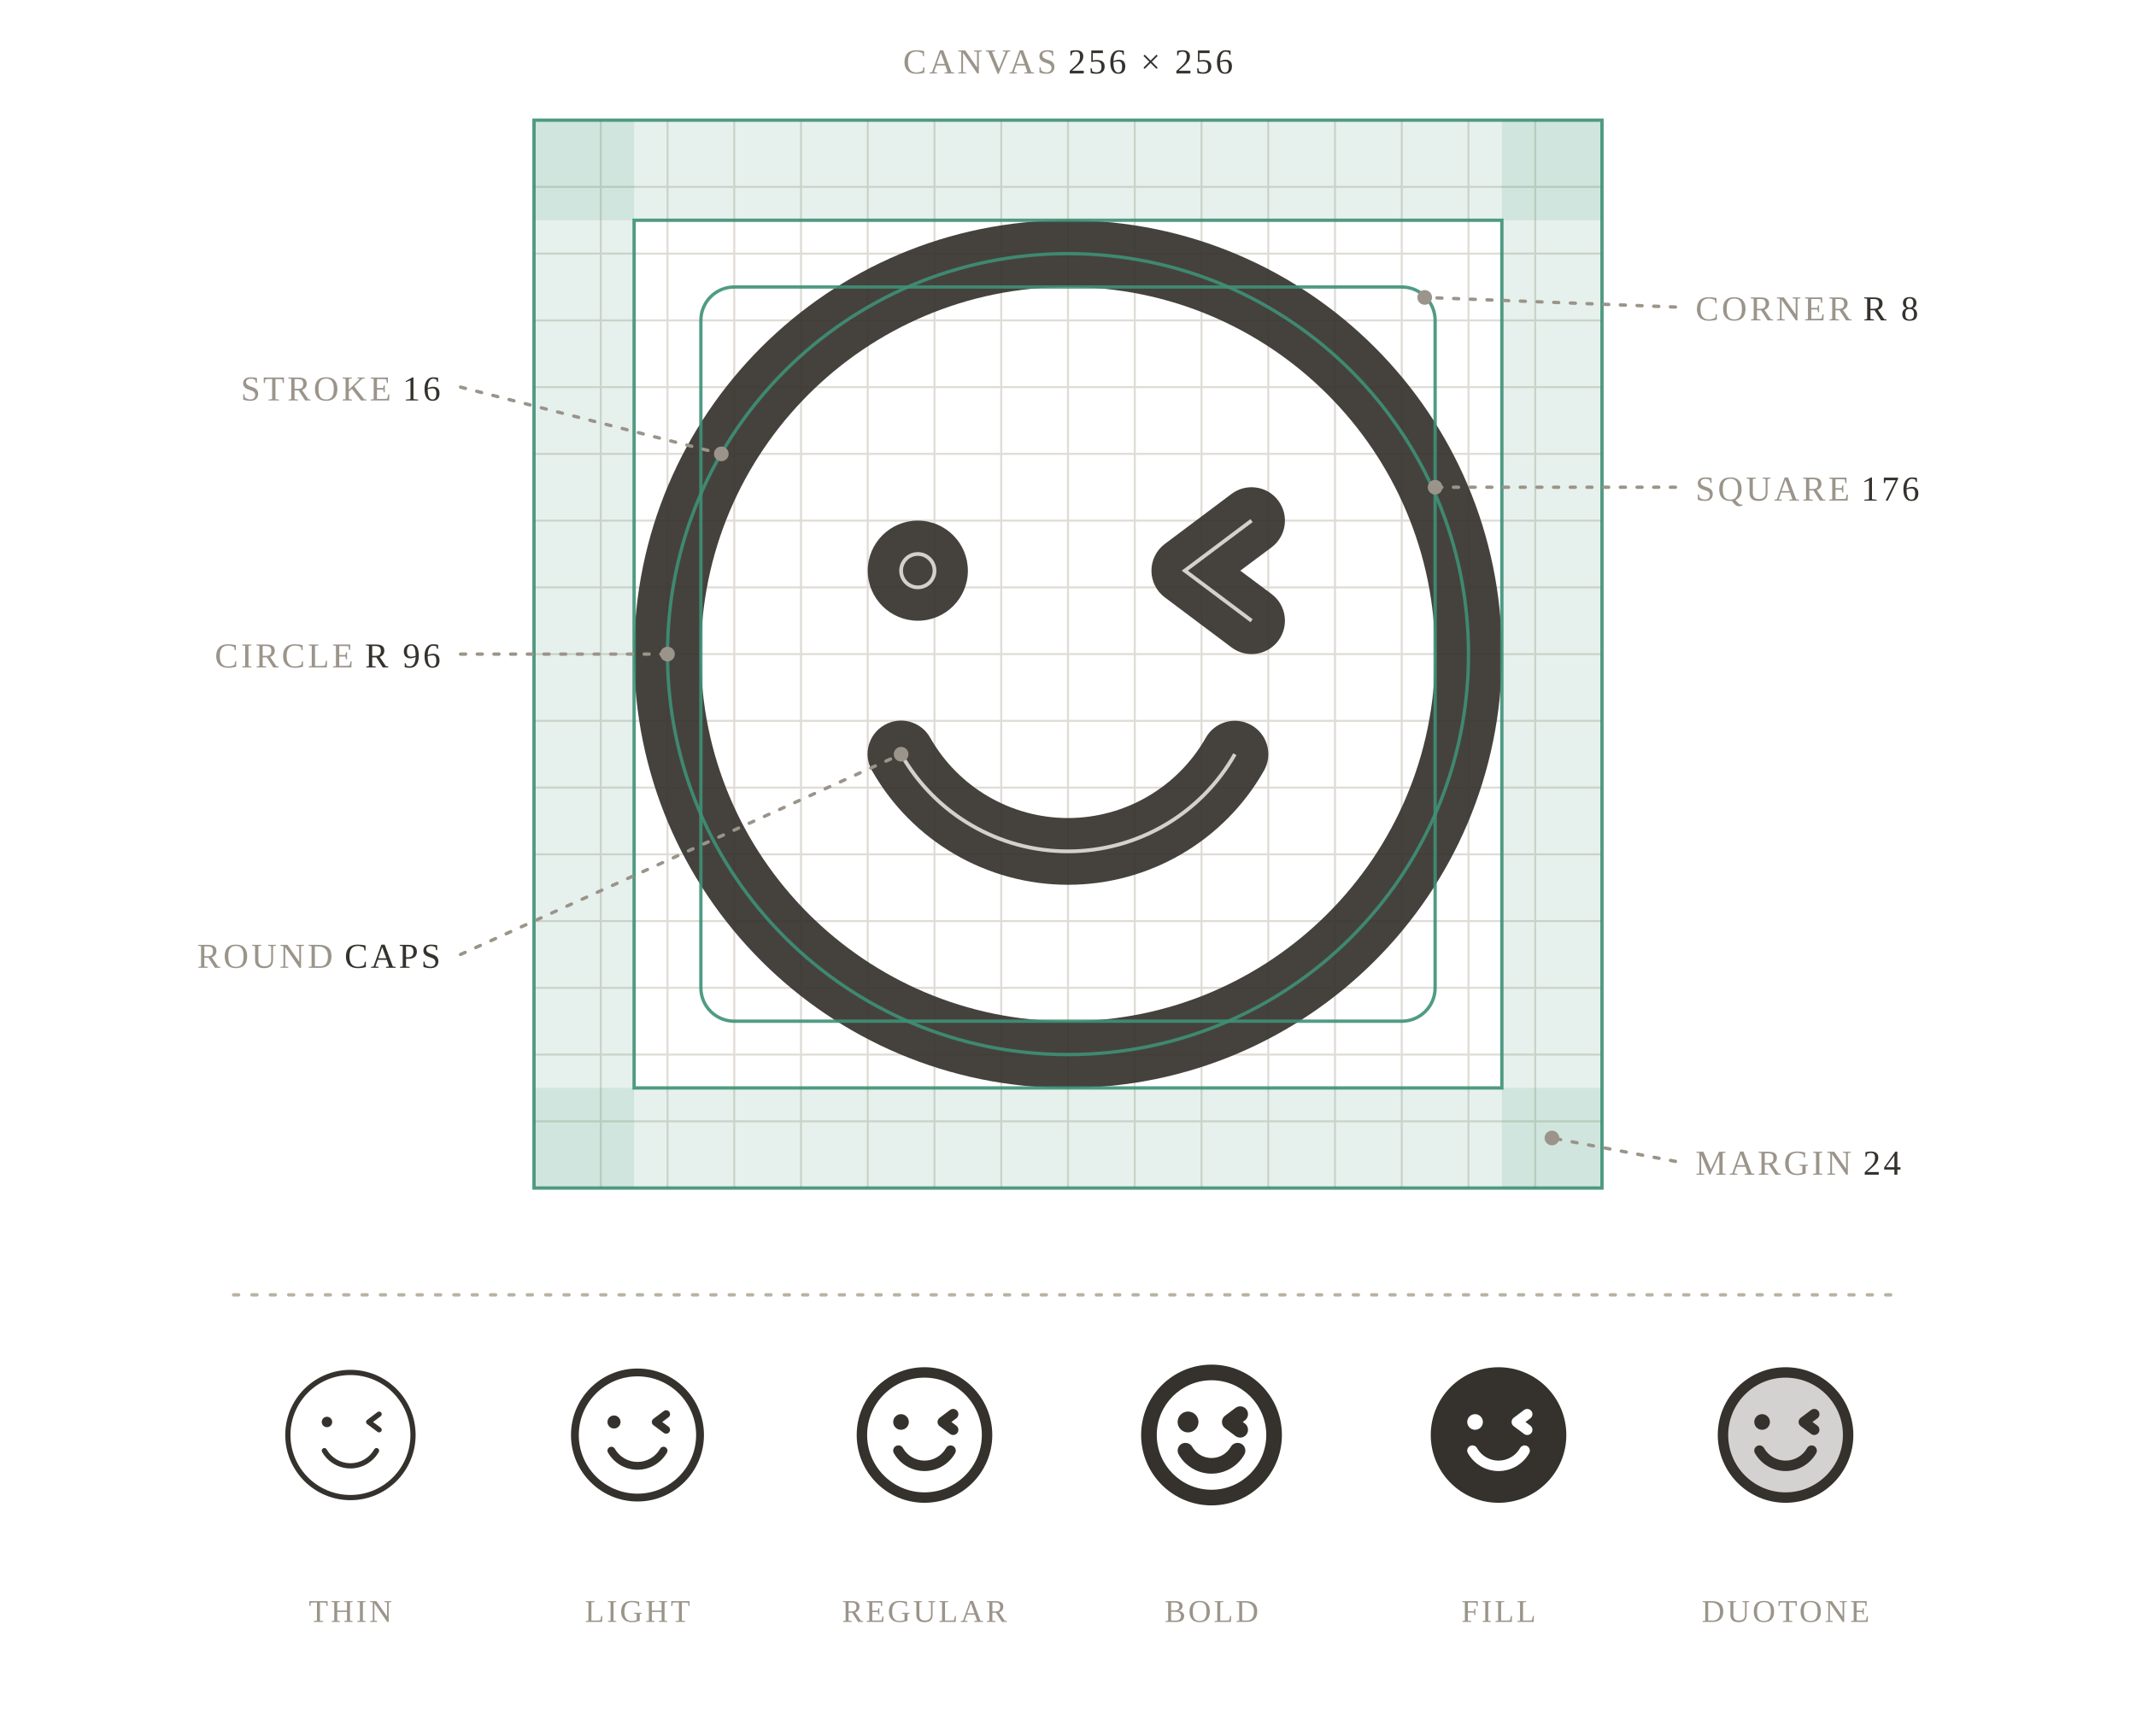
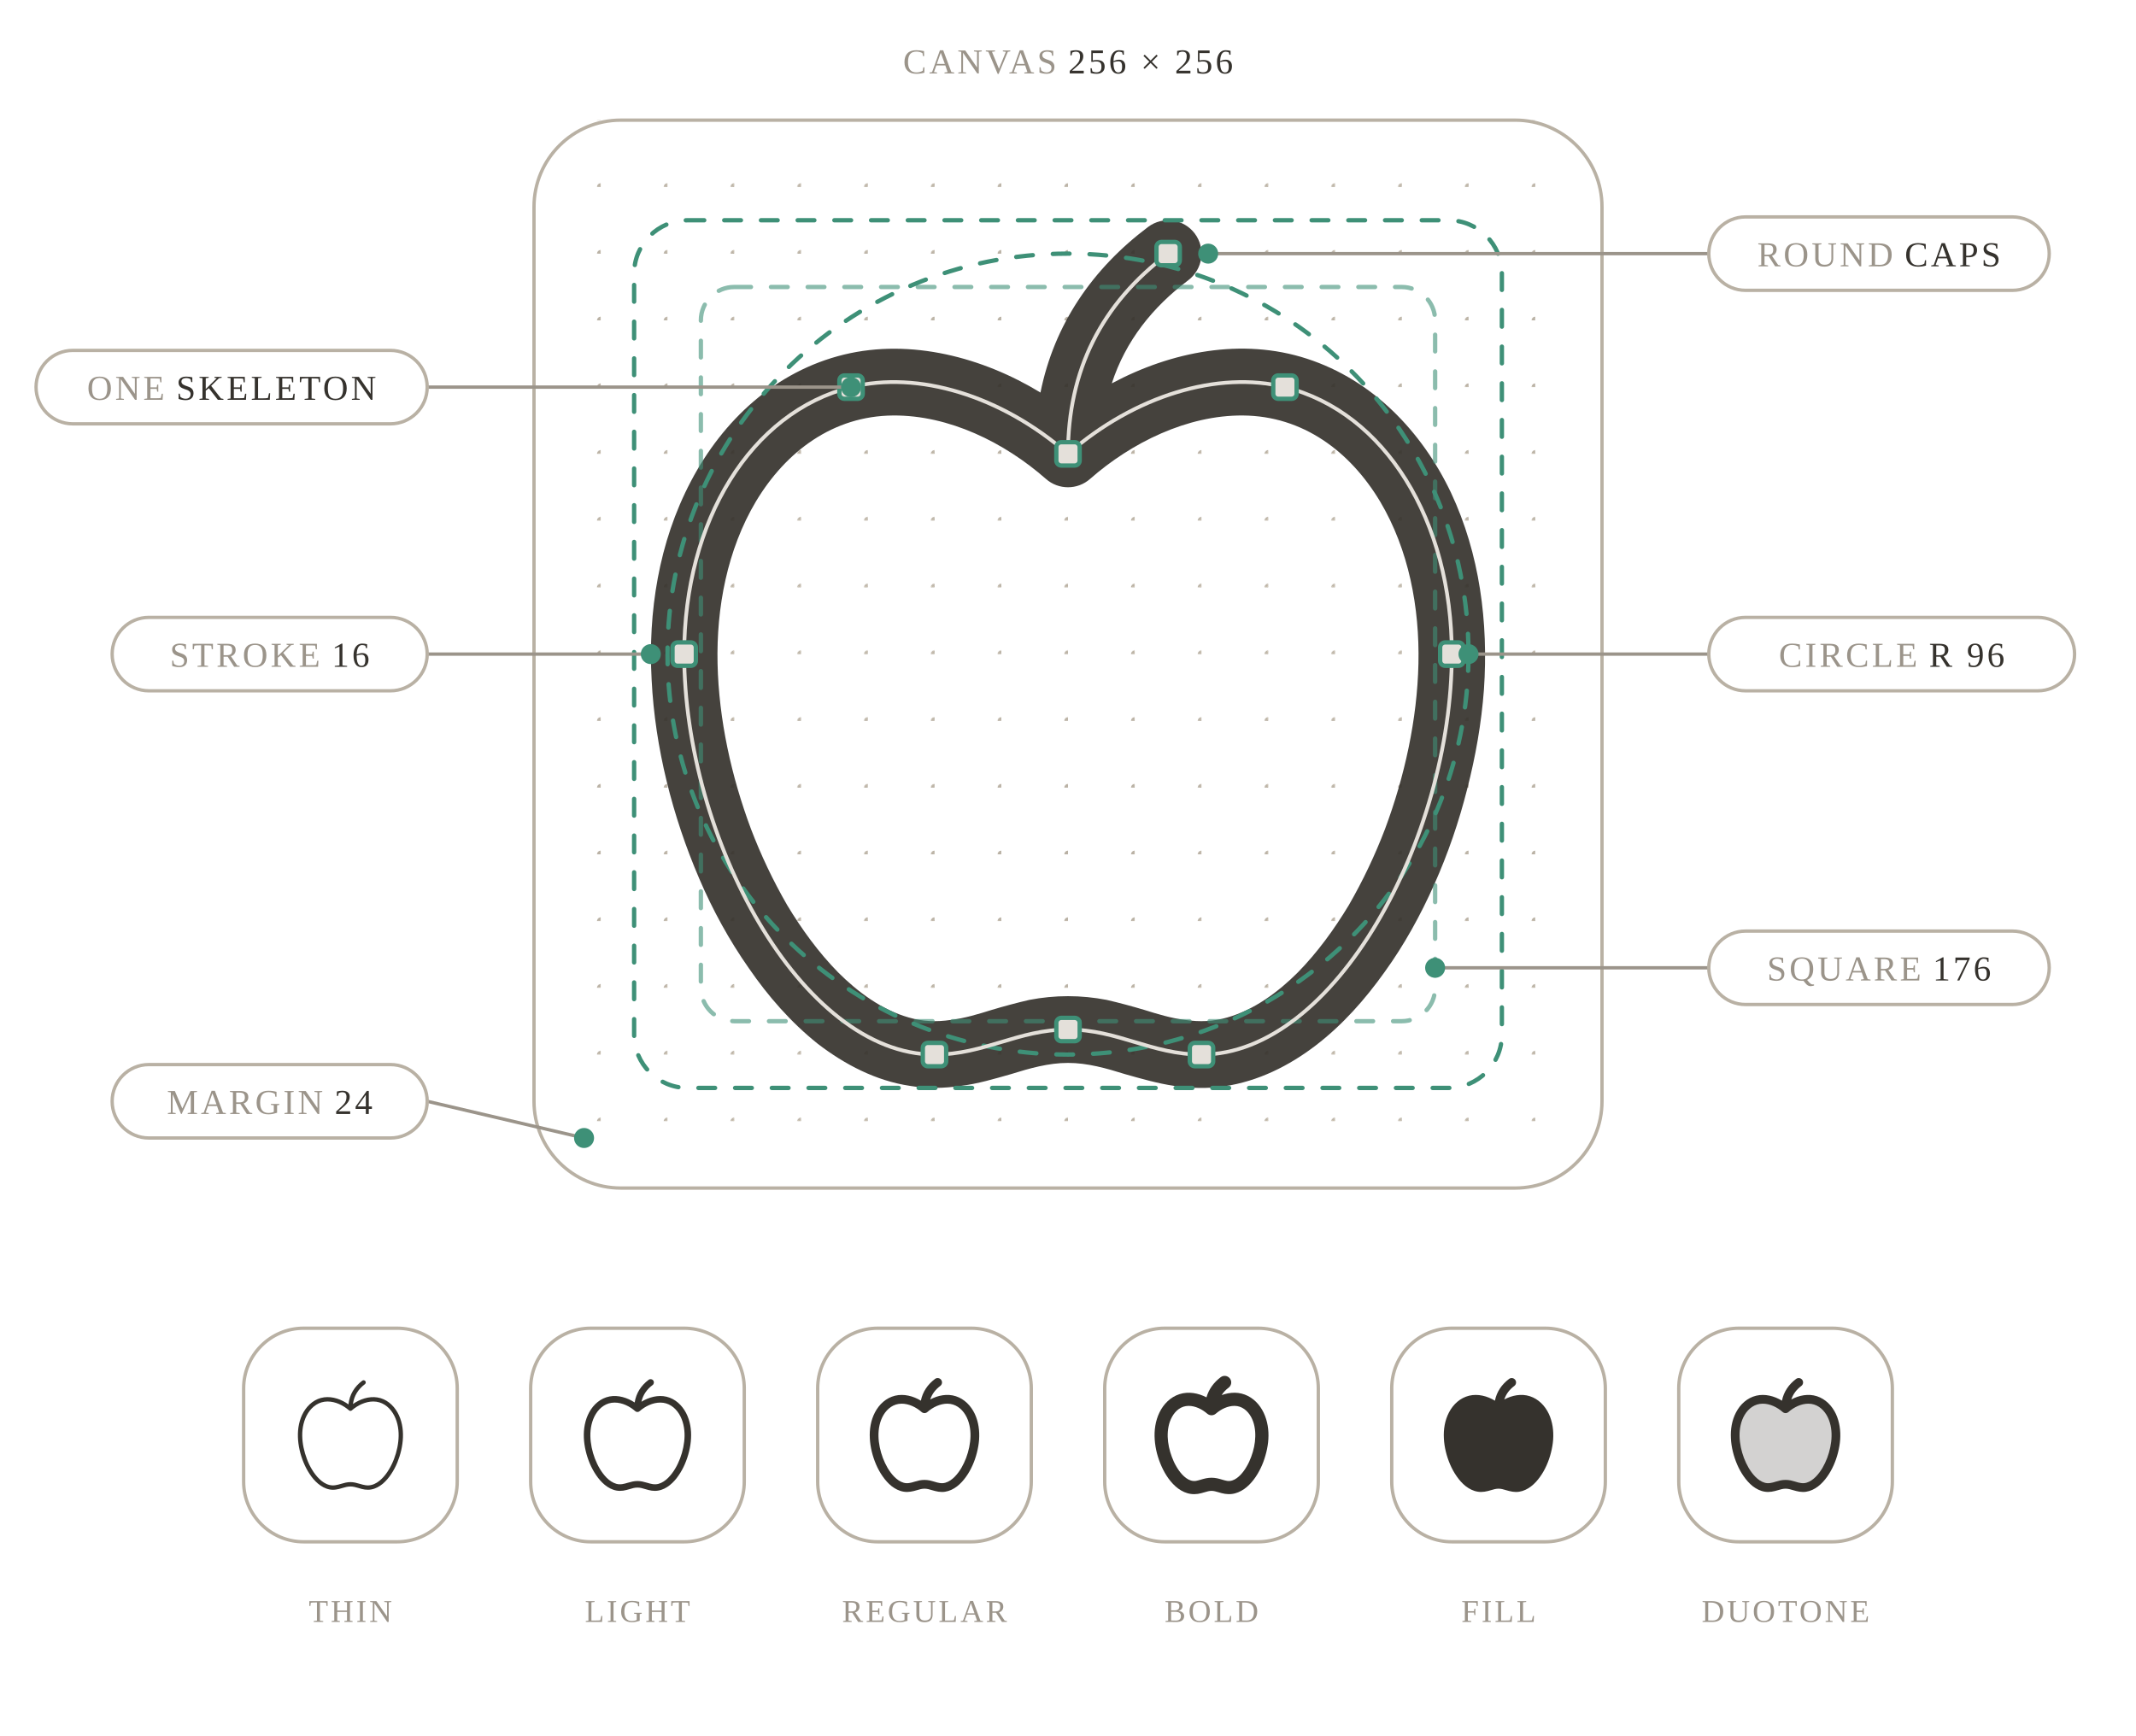
<svg xmlns="http://www.w3.org/2000/svg" viewBox="0 0 640 520" style="overflow:visible" role="img" aria-label="Anatomy of an IconKit icon on the 256 grid, and its six weights">
-   <path d="M180,36V356M160,56H480M200,36V356M160,76H480M220,36V356M160,96H480M240,36V356M160,116H480M260,36V356M160,136H480M280,36V356M160,156H480M300,36V356M160,176H480M320,36V356M160,196H480M340,36V356M160,216H480M360,36V356M160,236H480M380,36V356M160,256H480M400,36V356M160,276H480M420,36V356M160,296H480M440,36V356M160,316H480M460,36V356M160,336H480" fill="none" stroke="var(--il-line,#B9B1A4)" stroke-width=".6" opacity=".45" />
-   <rect x="160" y="36" width="320" height="30" fill="var(--il-accent,#3E9077)" opacity=".13" />
-   <rect x="160" y="326" width="320" height="30" fill="var(--il-accent,#3E9077)" opacity=".13" />
-   <rect x="160" y="36" width="30" height="320" fill="var(--il-accent,#3E9077)" opacity=".13" />
-   <rect x="450" y="36" width="30" height="320" fill="var(--il-accent,#3E9077)" opacity=".13" />
+   <defs>
+     <pattern id="ik-dots" x="160" y="36" width="20" height="20" patternUnits="userSpaceOnUse">
+       <circle cx="20" cy="20" r="1.1" fill="var(--il-line,#B9B1A4)" />
+     </pattern>
+   </defs>
+   <rect x="160" y="36" width="320" height="320" rx="26" fill="var(--il-surface,#FFFFFF)" opacity=".45" />
+   <rect x="160" y="36" width="300" height="300" fill="url(#ik-dots)" />
+   <rect x="160" y="36" width="320" height="320" rx="26" fill="none" stroke="var(--il-line,#B9B1A4)" />
  <g transform="translate(160 36) scale(1.25)">
-     <path d="M232,128A104,104,0,0,1,128,232A104,104,0,0,1,24,128A104,104,0,0,1,128,24A104,104,0,0,1,232,128ZM40,128A88,88,0,0,0,128,216A88,88,0,0,0,216,128A88,88,0,0,0,128,40A88,88,0,0,0,40,128ZM95,148.1A38,38,0,0,0,128,167.3A38,38,0,0,0,161,148.1A8,8,0,0,1,171.9,145A8,8,0,0,1,175,155.9A54,54,0,0,1,128,183.3A54,54,0,0,1,81,155.9A8,8,0,0,1,84,145A8,8,0,0,1,95,148.1ZM167.2,89.6A8,8,0,0,1,178.4,91.2A8,8,0,0,1,176.8,102.4L169.3,108L176.8,113.6A8,8,0,0,1,178.4,124.8A8,8,0,0,1,167.2,126.4L151.2,114.4A8,8,0,0,1,151.2,101.6L167.2,89.6ZM104,108A12,12,0,0,1,92,120A12,12,0,0,1,80,108A12,12,0,0,1,92,96A12,12,0,0,1,104,108Z" fill="var(--il-stroke,#35322D)" opacity=".92" />
+     <path d="M147.2,25.6A8,8,0,0,1,158.4,27.2A8,8,0,0,1,156.8,38.4C148.3,44.8,141.8,52.9,138.5,63.1C152.7,55.5,169.7,52.1,185.3,57.2C201,62.3,212.8,74.6,219.8,89.3C226.7,104,228.8,120.4,227.7,136.5C227.1,144.6,225.7,152.5,223.7,160.3C221.7,168.2,219.1,175.8,215.8,183.2C212.5,190.6,208.6,197.7,203.9,204.2C199.2,210.8,193.8,216.9,187.4,221.8C181,226.7,173.6,230.4,165.5,231.6C161.5,232.2,157.4,232.1,153.4,231.5C149.4,230.9,145.6,229.8,141.7,228.7C137.2,227.3,132.7,226,128,226C123.3,226,118.8,227.3,114.3,228.7C110.4,229.8,106.4,231,102.4,231.5C98.3,232.1,94.2,232.2,90.1,231.5C82,230.3,74.5,226.4,68,221.4C61.6,216.3,56.1,210,51.5,203.3C46.8,196.6,42.8,189.3,39.6,181.8C33.2,166.9,29,150.4,28.2,134.2C27.3,117.9,29.9,101.2,37.6,86.6C45.3,71.9,57.9,60.2,74.3,56.2C90.4,52.3,107.6,56.9,121.4,65.3C124.7,48.9,133.9,35.6,147.2,25.6ZM109.7,213.3C112.7,212.4,115.7,211.6,118.7,210.9C121.8,210.3,124.9,210,128,210C131.1,210,134.2,210.3,137.3,210.9C140.3,211.6,143.3,212.4,146.3,213.3C149.5,214.3,152.8,215.3,156.1,215.7C159.6,216.2,162.8,216.1,166.2,215.1C172.6,213.3,178.4,209,183.1,204.3C187.8,199.5,191.8,194,195.3,188.2C198.7,182.3,201.6,176.2,204,169.9C208.7,157.3,211.7,143.7,212,130.3C212.3,116.9,209.7,103,202.8,91.4C195.6,79.4,184.3,70.9,169.9,70.8C156.6,70.7,143.2,77.3,133.3,86A8,8,0,0,1,122.7,86C112.8,77.3,99.5,70.7,86.1,70.8C71.7,70.9,60.4,79.4,53.2,91.4C46.3,103,43.7,116.9,44,130.3C44.3,143.7,47.3,157.3,52,169.9C54.4,176.2,57.3,182.3,60.7,188.2C64.2,194,68.2,199.5,72.9,204.3C77.6,209,83.4,213.3,89.8,215.1C93.2,216.1,96.4,216.2,99.9,215.7C103.2,215.3,106.5,214.3,109.7,213.3Z" fill="var(--il-stroke,#35322D)" opacity=".92" />
  </g>
-   <rect x="160" y="36" width="320" height="320" fill="none" stroke="var(--il-accent,#3E9077)" stroke-width="1" opacity=".9" />
-   <rect x="190" y="66" width="260" height="260" fill="none" stroke="var(--il-accent,#3E9077)" stroke-width="1" opacity=".9" />
-   <circle cx="320" cy="196" r="120" fill="none" stroke="var(--il-accent,#3E9077)" stroke-width="1" opacity=".9" />
-   <rect x="210" y="86" width="220" height="220" rx="10" fill="none" stroke="var(--il-accent,#3E9077)" stroke-width="1" opacity=".9" />
-   <g transform="translate(160 36) scale(1.25)" fill="none" stroke="var(--il-panel,#E4E0DA)" stroke-width=".9" opacity=".9">
-     <path d="M88,152a46,46,0,0,0,80,0" />
-     <path d="M172,96L156,108L172,120" />
-     <circle cx="92" cy="108" r="4" />
+   <rect x="190" y="66" width="260" height="260" rx="16" fill="none" stroke="var(--il-accent,#3E9077)" stroke-width="1.3" stroke-dasharray="5 6" stroke-linecap="round" />
+   <circle cx="320" cy="196" r="120" fill="none" stroke="var(--il-accent,#3E9077)" stroke-width="1.3" stroke-dasharray="5 6" stroke-linecap="round" />
+   <rect x="210" y="86" width="220" height="220" rx="10" fill="none" stroke="var(--il-accent,#3E9077)" stroke-width="1.3" stroke-dasharray="5 6" stroke-linecap="round" opacity=".6" />
+   <g transform="translate(160 36) scale(1.25)" fill="none" stroke="var(--il-panel,#E4E0DA)" stroke-width=".9">
+     <path d="M128,80C112,66,92,60,76,64C52,70,36,96,36,128C36,172,64,224,96,224C108,224,116,218,128,218C140,218,148,224,160,224C192,224,220,172,220,128C220,96,204,70,180,64C164,60,144,66,128,80Z" />
+     <path d="M128,80c0-20,8-36,24-48" />
  </g>
+   <rect x="316.5" y="132.5" width="7" height="7" rx="1.5" fill="var(--il-panel,#E4E0DA)" stroke="var(--il-accent,#3E9077)" stroke-width="1.3" />
+   <rect x="251.5" y="112.5" width="7" height="7" rx="1.5" fill="var(--il-panel,#E4E0DA)" stroke="var(--il-accent,#3E9077)" stroke-width="1.3" />
+   <rect x="201.5" y="192.5" width="7" height="7" rx="1.5" fill="var(--il-panel,#E4E0DA)" stroke="var(--il-accent,#3E9077)" stroke-width="1.3" />
+   <rect x="276.5" y="312.5" width="7" height="7" rx="1.5" fill="var(--il-panel,#E4E0DA)" stroke="var(--il-accent,#3E9077)" stroke-width="1.3" />
+   <rect x="316.5" y="305" width="7" height="7" rx="1.5" fill="var(--il-panel,#E4E0DA)" stroke="var(--il-accent,#3E9077)" stroke-width="1.3" />
+   <rect x="356.5" y="312.5" width="7" height="7" rx="1.5" fill="var(--il-panel,#E4E0DA)" stroke="var(--il-accent,#3E9077)" stroke-width="1.3" />
+   <rect x="431.5" y="192.5" width="7" height="7" rx="1.5" fill="var(--il-panel,#E4E0DA)" stroke="var(--il-accent,#3E9077)" stroke-width="1.3" />
+   <rect x="381.5" y="112.5" width="7" height="7" rx="1.5" fill="var(--il-panel,#E4E0DA)" stroke="var(--il-accent,#3E9077)" stroke-width="1.3" />
+   <rect x="346.5" y="72.5" width="7" height="7" rx="1.5" fill="var(--il-panel,#E4E0DA)" stroke="var(--il-accent,#3E9077)" stroke-width="1.3" />
  <text x="320" y="22" text-anchor="middle" fill="var(--il-stroke-soft,#9B948A)" font-size="10.5" letter-spacing=".08em" style="font-family:var(--pixel,ui-monospace,Menlo,monospace)">CANVAS <tspan fill="var(--il-stroke,#35322D)">256 × 256</tspan>
  </text>
-   <text x="132" y="120" text-anchor="end" fill="var(--il-stroke-soft,#9B948A)" font-size="10.5" letter-spacing=".08em" style="font-family:var(--pixel,ui-monospace,Menlo,monospace)">STROKE <tspan fill="var(--il-stroke,#35322D)">16</tspan>
+   <path d="M128,116L255,116" fill="none" stroke="var(--il-stroke-soft,#9B948A)" stroke-width="1" />
+   <circle cx="255" cy="116" r="3" fill="var(--il-accent,#3E9077)" />
+   <rect x="10.8" y="105" width="117.2" height="22" rx="11" fill="var(--il-surface,#FFFFFF)" stroke="var(--il-line,#B9B1A4)" />
+   <text x="69.4" y="119.8" text-anchor="middle" letter-spacing=".08em" fill="var(--il-stroke-soft,#9B948A)" font-size="10.5" style="font-family:var(--pixel,ui-monospace,Menlo,monospace)">ONE <tspan fill="var(--il-stroke,#35322D)">SKELETON</tspan>
  </text>
-   <path d="M138,116L216.125,136" fill="none" stroke="var(--il-stroke-soft,#9B948A)" stroke-width="1" stroke-dasharray="1.5 3.5" stroke-linecap="round" />
-   <circle cx="216.125" cy="136" r="2.2" fill="var(--il-stroke-soft,#9B948A)" />
-   <text x="132" y="200" text-anchor="end" fill="var(--il-stroke-soft,#9B948A)" font-size="10.5" letter-spacing=".08em" style="font-family:var(--pixel,ui-monospace,Menlo,monospace)">CIRCLE <tspan fill="var(--il-stroke,#35322D)">R 96</tspan>
+   <path d="M128,196L195,196" fill="none" stroke="var(--il-stroke-soft,#9B948A)" stroke-width="1" />
+   <circle cx="195" cy="196" r="3" fill="var(--il-accent,#3E9077)" />
+   <rect x="33.6" y="185" width="94.4" height="22" rx="11" fill="var(--il-surface,#FFFFFF)" stroke="var(--il-line,#B9B1A4)" />
+   <text x="80.8" y="199.8" text-anchor="middle" letter-spacing=".08em" fill="var(--il-stroke-soft,#9B948A)" font-size="10.5" style="font-family:var(--pixel,ui-monospace,Menlo,monospace)">STROKE <tspan fill="var(--il-stroke,#35322D)">16</tspan>
  </text>
-   <path d="M138,196L200,196" fill="none" stroke="var(--il-stroke-soft,#9B948A)" stroke-width="1" stroke-dasharray="1.5 3.5" stroke-linecap="round" />
-   <circle cx="200" cy="196" r="2.2" fill="var(--il-stroke-soft,#9B948A)" />
-   <text x="132" y="290" text-anchor="end" fill="var(--il-stroke-soft,#9B948A)" font-size="10.5" letter-spacing=".08em" style="font-family:var(--pixel,ui-monospace,Menlo,monospace)">ROUND <tspan fill="var(--il-stroke,#35322D)">CAPS</tspan>
+   <path d="M128,330L175,341" fill="none" stroke="var(--il-stroke-soft,#9B948A)" stroke-width="1" />
+   <circle cx="175" cy="341" r="3" fill="var(--il-accent,#3E9077)" />
+   <rect x="33.6" y="319" width="94.4" height="22" rx="11" fill="var(--il-surface,#FFFFFF)" stroke="var(--il-line,#B9B1A4)" />
+   <text x="80.8" y="333.8" text-anchor="middle" letter-spacing=".08em" fill="var(--il-stroke-soft,#9B948A)" font-size="10.5" style="font-family:var(--pixel,ui-monospace,Menlo,monospace)">MARGIN <tspan fill="var(--il-stroke,#35322D)">24</tspan>
  </text>
-   <path d="M138,286L270,226" fill="none" stroke="var(--il-stroke-soft,#9B948A)" stroke-width="1" stroke-dasharray="1.5 3.5" stroke-linecap="round" />
-   <circle cx="270" cy="226" r="2.2" fill="var(--il-stroke-soft,#9B948A)" />
-   <text x="508" y="96" text-anchor="start" fill="var(--il-stroke-soft,#9B948A)" font-size="10.5" letter-spacing=".08em" style="font-family:var(--pixel,ui-monospace,Menlo,monospace)">CORNER <tspan fill="var(--il-stroke,#35322D)">R 8</tspan>
+   <path d="M512,76L362,76" fill="none" stroke="var(--il-stroke-soft,#9B948A)" stroke-width="1" />
+   <circle cx="362" cy="76" r="3" fill="var(--il-accent,#3E9077)" />
+   <rect x="512" y="65" width="102" height="22" rx="11" fill="var(--il-surface,#FFFFFF)" stroke="var(--il-line,#B9B1A4)" />
+   <text x="563" y="79.8" text-anchor="middle" letter-spacing=".08em" fill="var(--il-stroke-soft,#9B948A)" font-size="10.5" style="font-family:var(--pixel,ui-monospace,Menlo,monospace)">ROUND <tspan fill="var(--il-stroke,#35322D)">CAPS</tspan>
  </text>
-   <path d="M502,92L426.875,89.125" fill="none" stroke="var(--il-stroke-soft,#9B948A)" stroke-width="1" stroke-dasharray="1.5 3.5" stroke-linecap="round" />
-   <circle cx="426.875" cy="89.125" r="2.2" fill="var(--il-stroke-soft,#9B948A)" />
-   <text x="508" y="150" text-anchor="start" fill="var(--il-stroke-soft,#9B948A)" font-size="10.5" letter-spacing=".08em" style="font-family:var(--pixel,ui-monospace,Menlo,monospace)">SQUARE <tspan fill="var(--il-stroke,#35322D)">176</tspan>
+   <path d="M512,196L440,196" fill="none" stroke="var(--il-stroke-soft,#9B948A)" stroke-width="1" />
+   <circle cx="440" cy="196" r="3" fill="var(--il-accent,#3E9077)" />
+   <rect x="512" y="185" width="109.6" height="22" rx="11" fill="var(--il-surface,#FFFFFF)" stroke="var(--il-line,#B9B1A4)" />
+   <text x="566.8" y="199.8" text-anchor="middle" letter-spacing=".08em" fill="var(--il-stroke-soft,#9B948A)" font-size="10.5" style="font-family:var(--pixel,ui-monospace,Menlo,monospace)">CIRCLE <tspan fill="var(--il-stroke,#35322D)">R 96</tspan>
  </text>
-   <path d="M502,146L430,146" fill="none" stroke="var(--il-stroke-soft,#9B948A)" stroke-width="1" stroke-dasharray="1.5 3.5" stroke-linecap="round" />
-   <circle cx="430" cy="146" r="2.2" fill="var(--il-stroke-soft,#9B948A)" />
-   <text x="508" y="352" text-anchor="start" fill="var(--il-stroke-soft,#9B948A)" font-size="10.5" letter-spacing=".08em" style="font-family:var(--pixel,ui-monospace,Menlo,monospace)">MARGIN <tspan fill="var(--il-stroke,#35322D)">24</tspan>
+   <path d="M512,290L430,290" fill="none" stroke="var(--il-stroke-soft,#9B948A)" stroke-width="1" />
+   <circle cx="430" cy="290" r="3" fill="var(--il-accent,#3E9077)" />
+   <rect x="512" y="279" width="102" height="22" rx="11" fill="var(--il-surface,#FFFFFF)" stroke="var(--il-line,#B9B1A4)" />
+   <text x="563" y="293.8" text-anchor="middle" letter-spacing=".08em" fill="var(--il-stroke-soft,#9B948A)" font-size="10.5" style="font-family:var(--pixel,ui-monospace,Menlo,monospace)">SQUARE <tspan fill="var(--il-stroke,#35322D)">176</tspan>
  </text>
-   <path d="M502,348L465,341" fill="none" stroke="var(--il-stroke-soft,#9B948A)" stroke-width="1" stroke-dasharray="1.5 3.5" stroke-linecap="round" />
-   <circle cx="465" cy="341" r="2.2" fill="var(--il-stroke-soft,#9B948A)" />
-   <g transform="translate(105 430) scale(0.1953) translate(-128 -128)" fill="var(--il-stroke,#35322D)">
-     <path d="M228,128A100,100,0,0,1,128,228A100,100,0,0,1,28,128A100,100,0,0,1,128,28A100,100,0,0,1,228,128ZM36,128A92,92,0,0,0,128,220A92,92,0,0,0,220,128A92,92,0,0,0,128,36A92,92,0,0,0,36,128ZM91.5,150A42,42,0,0,0,128,171.3A42,42,0,0,0,164.5,150A4,4,0,0,1,170,148.5A4,4,0,0,1,171.5,154A50,50,0,0,1,128,179.3A50,50,0,0,1,84.5,154A4,4,0,0,1,86,148.5A4,4,0,0,1,91.5,150ZM169.6,92.8A4,4,0,0,1,175.2,93.6A4,4,0,0,1,174.4,99.2L162.7,108L174.4,116.8A4,4,0,0,1,175.2,122.4A4,4,0,0,1,169.6,123.2L153.6,111.2A4,4,0,0,1,153.6,104.8L169.6,92.8ZM100,108A8,8,0,0,1,92,116A8,8,0,0,1,84,108A8,8,0,0,1,92,100A8,8,0,0,1,100,108Z" />
+   <rect x="73" y="398" width="64" height="64" rx="18" fill="var(--il-surface,#FFFFFF)" stroke="var(--il-line,#B9B1A4)" />
+   <g transform="translate(105 430) scale(0.1641) translate(-128 -128)" fill="var(--il-stroke,#35322D)">
+     <path d="M149.6,28.8A4,4,0,0,1,155.2,29.6A4,4,0,0,1,154.4,35.2C142.3,44.3,134.6,56.3,132.6,71.4C145.3,62.5,161.6,56.9,177.2,59.4C193.3,61.9,206,72.8,213.9,86.7C221.7,100.5,224.5,116.6,223.9,132.3C223.3,148,219.5,163.8,213.6,178.3C210.6,185.6,206.9,192.6,202.5,199.2C198.2,205.7,193.1,211.9,187.1,217C181,222,174,226,166.1,227.4C162.2,228.2,158.3,228.1,154.3,227.6C150.4,227.1,146.6,226,142.8,224.8C137.9,223.4,133.2,222,128,222C122.8,222,118,223.4,113.2,224.8C109.3,226,105.5,227.1,101.6,227.6C97.7,228.2,93.7,228.2,89.8,227.4C81.9,225.9,74.9,221.9,68.8,216.8C62.7,211.7,57.6,205.5,53.3,198.9C48.9,192.3,45.3,185.2,42.3,177.9C36.3,163.4,32.6,147.4,32.1,131.7C31.6,115.9,34.5,99.8,42.5,86C50.6,72.1,63.5,61.4,79.8,59.2C95.5,57.1,111.8,63,124.4,72.1C126.3,54.1,135.2,39.6,149.6,28.8ZM110.8,217.2C116.5,215.5,122,214,128,214C134,214,139.5,215.5,145.2,217.2C148.6,218.2,152.1,219.2,155.7,219.7C159.3,220.2,162.8,220.1,166.4,219.2C173.4,217.5,179.7,213.2,184.8,208.2C190,203.2,194.4,197.4,198.1,191.2C201.9,185,205,178.5,207.6,171.7C212.7,158.3,215.8,143.8,216,129.5C216.2,115.1,213.1,100.3,205.4,88.1C197.5,75.5,185.1,66.8,169.8,66.8C155.5,66.8,141.3,73.7,130.6,83A4,4,0,0,1,125.4,83C114.7,73.7,100.5,66.8,86.2,66.8C70.9,66.8,58.5,75.5,50.6,88.1C42.9,100.3,39.8,115.1,40,129.5C40.2,143.8,43.4,158.3,48.5,171.7C51,178.5,54.1,185,57.9,191.2C61.6,197.4,66,203.2,71.2,208.2C76.3,213.2,82.6,217.5,89.6,219.2C93.2,220.1,96.7,220.2,100.3,219.7C103.9,219.2,107.4,218.2,110.8,217.2Z" />
  </g>
  <text x="105" y="486" text-anchor="middle" fill="var(--il-stroke-soft,#9B948A)" font-size="9.5" letter-spacing=".08em" style="font-family:var(--pixel,ui-monospace,Menlo,monospace)">THIN</text>
-   <g transform="translate(191 430) scale(0.1953) translate(-128 -128)" fill="var(--il-stroke,#35322D)">
-     <path d="M230,128A102,102,0,0,1,128,230A102,102,0,0,1,26,128A102,102,0,0,1,128,26A102,102,0,0,1,230,128ZM38,128A90,90,0,0,0,128,218A90,90,0,0,0,218,128A90,90,0,0,0,128,38A90,90,0,0,0,38,128ZM93.2,149A40,40,0,0,0,128,169.3A40,40,0,0,0,162.8,149A6,6,0,0,1,171,146.8A6,6,0,0,1,173.2,155A52,52,0,0,1,128,181.3A52,52,0,0,1,82.8,155A6,6,0,0,1,85,146.8A6,6,0,0,1,93.2,149ZM168.4,91.2A6,6,0,0,1,176.8,92.4A6,6,0,0,1,175.6,100.8L166,108L175.6,115.2A6,6,0,0,1,176.8,123.6A6,6,0,0,1,168.4,124.8L152.4,112.8A6,6,0,0,1,152.4,103.2L168.4,91.2ZM102,108A10,10,0,0,1,92,118A10,10,0,0,1,82,108A10,10,0,0,1,92,98A10,10,0,0,1,102,108Z" />
+   <rect x="159" y="398" width="64" height="64" rx="18" fill="var(--il-surface,#FFFFFF)" stroke="var(--il-line,#B9B1A4)" />
+   <g transform="translate(191 430) scale(0.1641) translate(-128 -128)" fill="var(--il-stroke,#35322D)">
+     <path d="M148.4,27.2A6,6,0,0,1,156.8,28.4A6,6,0,0,1,155.6,36.8C145.3,44.5,138.1,54.5,135.3,67.2C148.8,59,165.6,54.3,181.2,58.1C197.2,62,209.3,73.5,216.8,87.8C224.2,102.1,226.7,118.4,225.8,134.3C225,150.1,220.9,166.2,214.7,180.7C211.6,188,207.8,195.1,203.2,201.7C198.8,208.2,193.5,214.4,187.2,219.4C181,224.4,173.8,228.2,165.8,229.5C161.9,230.2,157.9,230.1,153.9,229.6C149.9,229,146.1,227.9,142.3,226.8C137.6,225.3,133,224,128,224C123,224,118.4,225.3,113.7,226.8C109.9,227.9,106,229,102,229.6C98,230.1,93.9,230.2,90,229.5C81.9,228.1,74.7,224.2,68.4,219.1C62.2,214,56.9,207.8,52.4,201.1C47.9,194.5,44.1,187.3,40.9,179.9C34.8,165.2,30.8,149,30.1,133C29.4,117,32.2,100.5,40,86.3C47.9,72,60.6,60.8,77,57.6C92.8,54.6,109.6,59.9,122.9,68.6C125.6,51.4,134.6,37.6,148.4,27.2ZM110.3,215.2C116.2,213.5,121.8,212,128,212C134.2,212,139.8,213.5,145.7,215.2C152.7,217.3,159.1,219.1,166.3,217.2C173,215.4,179.1,211.1,183.9,206.3C188.9,201.3,193.1,195.7,196.7,189.7C200.3,183.7,203.3,177.3,205.8,170.8C210.7,157.8,213.7,143.8,214,129.9C214.2,116,211.4,101.7,204.1,89.7C196.5,77.4,184.7,68.8,169.9,68.8C156,68.7,142.2,75.5,131.9,84.5A6,6,0,0,1,124,84.5C113.8,75.5,100,68.7,86.1,68.8C71.3,68.8,59.5,77.4,51.9,89.7C44.6,101.7,41.8,116,42,129.9C42.3,143.8,45.3,157.8,50.2,170.8C52.7,177.3,55.7,183.7,59.3,189.7C62.9,195.7,67.1,201.3,72,206.3C76.9,211.1,83,215.4,89.7,217.2C96.9,219.1,103.3,217.3,110.3,215.2Z" />
  </g>
  <text x="191" y="486" text-anchor="middle" fill="var(--il-stroke-soft,#9B948A)" font-size="9.5" letter-spacing=".08em" style="font-family:var(--pixel,ui-monospace,Menlo,monospace)">LIGHT</text>
-   <g transform="translate(277 430) scale(0.1953) translate(-128 -128)" fill="var(--il-stroke,#35322D)">
-     <path d="M232,128A104,104,0,0,1,128,232A104,104,0,0,1,24,128A104,104,0,0,1,128,24A104,104,0,0,1,232,128ZM40,128A88,88,0,0,0,128,216A88,88,0,0,0,216,128A88,88,0,0,0,128,40A88,88,0,0,0,40,128ZM95,148.1A38,38,0,0,0,128,167.3A38,38,0,0,0,161,148.1A8,8,0,0,1,171.9,145A8,8,0,0,1,175,155.9A54,54,0,0,1,128,183.3A54,54,0,0,1,81,155.9A8,8,0,0,1,84,145A8,8,0,0,1,95,148.1ZM167.2,89.6A8,8,0,0,1,178.4,91.2A8,8,0,0,1,176.8,102.4L169.3,108L176.8,113.6A8,8,0,0,1,178.4,124.8A8,8,0,0,1,167.2,126.4L151.2,114.4A8,8,0,0,1,151.2,101.6L167.2,89.6ZM104,108A12,12,0,0,1,92,120A12,12,0,0,1,80,108A12,12,0,0,1,92,96A12,12,0,0,1,104,108Z" />
+   <rect x="245" y="398" width="64" height="64" rx="18" fill="var(--il-surface,#FFFFFF)" stroke="var(--il-line,#B9B1A4)" />
+   <g transform="translate(277 430) scale(0.1641) translate(-128 -128)" fill="var(--il-stroke,#35322D)">
+     <path d="M147.2,25.6A8,8,0,0,1,158.4,27.2A8,8,0,0,1,156.8,38.4C148.3,44.8,141.8,52.9,138.5,63.1C152.7,55.5,169.7,52.1,185.3,57.2C201,62.3,212.8,74.6,219.8,89.3C226.7,104,228.8,120.4,227.7,136.5C227.1,144.6,225.7,152.5,223.7,160.3C221.7,168.2,219.1,175.8,215.8,183.2C212.5,190.6,208.6,197.7,203.9,204.2C199.2,210.8,193.8,216.9,187.4,221.8C181,226.7,173.6,230.4,165.5,231.6C161.5,232.2,157.4,232.1,153.4,231.5C149.4,230.9,145.6,229.8,141.7,228.7C137.2,227.3,132.7,226,128,226C123.3,226,118.8,227.3,114.3,228.7C110.4,229.8,106.4,231,102.4,231.5C98.3,232.1,94.2,232.2,90.1,231.5C82,230.3,74.5,226.4,68,221.4C61.6,216.3,56.1,210,51.5,203.3C46.8,196.6,42.8,189.3,39.6,181.8C33.2,166.9,29,150.4,28.2,134.2C27.3,117.9,29.9,101.2,37.6,86.6C45.3,71.9,57.9,60.2,74.3,56.2C90.4,52.3,107.6,56.9,121.4,65.3C124.7,48.9,133.9,35.6,147.2,25.6ZM109.7,213.3C112.7,212.4,115.7,211.6,118.7,210.9C121.8,210.3,124.9,210,128,210C131.1,210,134.2,210.3,137.3,210.9C140.3,211.6,143.3,212.4,146.3,213.3C149.5,214.3,152.8,215.3,156.1,215.7C159.6,216.2,162.8,216.1,166.2,215.1C172.6,213.3,178.4,209,183.1,204.3C187.8,199.5,191.8,194,195.3,188.2C198.7,182.3,201.6,176.2,204,169.9C208.7,157.3,211.7,143.7,212,130.3C212.3,116.9,209.7,103,202.8,91.4C195.6,79.4,184.3,70.9,169.9,70.8C156.6,70.7,143.2,77.3,133.3,86A8,8,0,0,1,122.7,86C112.8,77.3,99.5,70.7,86.1,70.8C71.7,70.9,60.4,79.4,53.2,91.4C46.3,103,43.7,116.9,44,130.3C44.3,143.7,47.3,157.3,52,169.9C54.4,176.2,57.3,182.3,60.7,188.2C64.2,194,68.2,199.5,72.9,204.3C77.6,209,83.4,213.3,89.8,215.1C93.2,216.1,96.4,216.2,99.9,215.7C103.2,215.3,106.5,214.3,109.7,213.3Z" />
  </g>
  <text x="277" y="486" text-anchor="middle" fill="var(--il-stroke-soft,#9B948A)" font-size="9.5" letter-spacing=".08em" style="font-family:var(--pixel,ui-monospace,Menlo,monospace)">REGULAR</text>
-   <g transform="translate(363 430) scale(0.1953) translate(-128 -128)" fill="var(--il-stroke,#35322D)">
-     <path d="M236,128A108,108,0,0,1,128,236A108,108,0,0,1,20,128A108,108,0,0,1,128,20A108,108,0,0,1,236,128ZM44,128A84,84,0,0,0,128,212A84,84,0,0,0,212,128A84,84,0,0,0,128,44A84,84,0,0,0,44,128ZM98.4,146.1A34,34,0,0,0,128,163.3A34,34,0,0,0,157.6,146.1A12,12,0,0,1,173.9,141.6A12,12,0,0,1,178.4,157.9A58,58,0,0,1,128,187.3A58,58,0,0,1,77.6,157.9A12,12,0,0,1,82.1,141.6A12,12,0,0,1,98.4,146.1ZM164.8,86.4A12,12,0,0,1,181.6,88.8A12,12,0,0,1,179.2,105.6L176,108L179.2,110.4A12,12,0,0,1,181.6,127.2A12,12,0,0,1,164.8,129.6L148.8,117.6A12,12,0,0,1,148.8,98.4L164.8,86.4ZM108,108A16,16,0,0,1,92,124A16,16,0,0,1,76,108A16,16,0,0,1,92,92A16,16,0,0,1,108,108Z" />
+   <rect x="331" y="398" width="64" height="64" rx="18" fill="var(--il-surface,#FFFFFF)" stroke="var(--il-line,#B9B1A4)" />
+   <g transform="translate(363 430) scale(0.1641) translate(-128 -128)" fill="var(--il-stroke,#35322D)">
+     <path d="M144.8,22.4A12,12,0,0,1,161.6,24.8A12,12,0,0,1,159.2,41.6C154.2,45.3,149.8,49.8,146.6,55.1C154.2,52.3,162.4,50.7,170.7,50.8C178.9,50.9,186.9,52.9,194.3,56.6C209.2,64.1,219.8,77.7,225.7,93.1C231.7,108.5,233.1,125.2,231.3,141.5C230.4,149.7,228.7,157.8,226.4,165.6C224.2,173.5,221.3,181.2,217.7,188.6C210.7,203.1,200.7,217.5,187.4,226.8C180.6,231.4,173,234.8,164.8,235.7C160.7,236.2,156.6,236,152.5,235.4C148.4,234.8,144.5,233.7,140.6,232.5C136.5,231.3,132.3,230,128,230C123.7,230,119.5,231.3,115.5,232.5C111.4,233.7,107.3,234.9,103.1,235.5C98.9,236.1,94.6,236.2,90.4,235.6C81.9,234.5,74.1,230.8,67.2,225.8C53.8,215.9,43.7,200.6,36.9,185.5C33.4,177.8,30.6,169.7,28.4,161.5C26.3,153.3,24.9,144.9,24.3,136.4C23.1,119.5,25.5,102.2,33,86.8C40.5,71.4,53,58.7,69.5,53.4C86,48.1,103.7,51.4,118.8,59.2C123.1,44.1,132.3,31.8,144.8,22.4ZM108.5,209.5C111.7,208.6,114.9,207.6,118.1,207C121.4,206.4,124.7,206,128,206C131.3,206,134.6,206.4,137.9,207C141.1,207.6,144.3,208.6,147.4,209.5C150.5,210.4,153.5,211.3,156.6,211.8C159.9,212.2,162.8,212,165.9,211C171.9,209.1,177.1,204.8,181.3,200.4C185.6,195.8,189.3,190.6,192.4,185.1C195.6,179.7,198.2,173.9,200.4,168C204.8,156.3,207.6,143.7,207.9,131.2C208.3,118.7,206.2,105.7,200.1,94.7C193.7,83.4,183.5,74.9,170.1,74.8C157.6,74.7,145.1,81,135.9,89A12,12,0,0,1,120.1,89C110.9,81,98.4,74.7,86,74.8C72.5,74.9,62.3,83.4,56,94.7C49.8,105.7,47.7,118.7,48,131.2C48.4,143.7,51.2,156.3,55.6,168C57.8,173.9,60.4,179.7,63.6,185.1C66.7,190.6,70.4,195.8,74.7,200.4C78.9,204.8,84.1,209.1,90.1,211C93.2,212,96.1,212.2,99.4,211.8C102.5,211.3,105.5,210.4,108.5,209.5Z" />
  </g>
  <text x="363" y="486" text-anchor="middle" fill="var(--il-stroke-soft,#9B948A)" font-size="9.5" letter-spacing=".08em" style="font-family:var(--pixel,ui-monospace,Menlo,monospace)">BOLD</text>
-   <g transform="translate(449 430) scale(0.1953) translate(-128 -128)" fill="var(--il-stroke,#35322D)">
-     <path d="M232,128A104,104,0,0,1,128,232A104,104,0,0,1,24,128A104,104,0,0,1,128,24A104,104,0,0,1,232,128ZM95,148.1A8,8,0,0,0,84,145A8,8,0,0,0,81,155.9A54,54,0,0,0,128,183.3A54,54,0,0,0,175,155.9A8,8,0,0,0,171.9,145A8,8,0,0,0,161,148.1A38,38,0,0,1,128,167.3A38,38,0,0,1,95,148.1ZM167.2,89.6L151.2,101.6A8,8,0,0,0,151.2,114.4L167.2,126.4A8,8,0,0,0,178.4,124.8A8,8,0,0,0,176.8,113.6L169.3,108L176.8,102.4A8,8,0,0,0,178.4,91.2A8,8,0,0,0,167.2,89.6ZM80,108A12,12,0,0,0,92,120A12,12,0,0,0,104,108A12,12,0,0,0,92,96A12,12,0,0,0,80,108Z" />
+   <rect x="417" y="398" width="64" height="64" rx="18" fill="var(--il-surface,#FFFFFF)" stroke="var(--il-line,#B9B1A4)" />
+   <g transform="translate(449 430) scale(0.1641) translate(-128 -128)" fill="var(--il-stroke,#35322D)">
+     <path d="M147.2,25.6A8,8,0,0,1,158.4,27.2A8,8,0,0,1,156.8,38.4C148.3,44.8,141.8,52.9,138.5,63.1C152.7,55.5,169.7,52.1,185.3,57.2C201,62.3,212.8,74.6,219.8,89.3C226.7,104,228.8,120.4,227.7,136.5C227.1,144.6,225.7,152.5,223.7,160.3C221.7,168.2,219.1,175.8,215.8,183.2C212.5,190.6,208.6,197.7,203.9,204.2C199.2,210.8,193.8,216.9,187.4,221.8C181,226.7,173.6,230.4,165.5,231.6C161.5,232.2,157.4,232.1,153.4,231.5C149.4,230.9,145.6,229.8,141.7,228.7C137.2,227.3,132.7,226,128,226C123.3,226,118.8,227.3,114.3,228.7C110.4,229.8,106.4,231,102.4,231.5C98.3,232.1,94.2,232.2,90.1,231.5C82,230.3,74.5,226.4,68,221.4C61.6,216.3,56.1,210,51.5,203.3C46.8,196.6,42.8,189.3,39.6,181.8C33.2,166.9,29,150.4,28.2,134.2C27.3,117.9,29.9,101.2,37.6,86.6C45.3,71.9,57.9,60.2,74.3,56.2C90.4,52.3,107.6,56.9,121.4,65.3C124.7,48.9,133.9,35.6,147.2,25.6Z" />
  </g>
  <text x="449" y="486" text-anchor="middle" fill="var(--il-stroke-soft,#9B948A)" font-size="9.5" letter-spacing=".08em" style="font-family:var(--pixel,ui-monospace,Menlo,monospace)">FILL</text>
-   <g transform="translate(535 430) scale(0.1953) translate(-128 -128)" fill="var(--il-stroke,#35322D)">
-     <path d="M224,128A96,96,0,0,1,128,224A96,96,0,0,1,32,128A96,96,0,0,1,128,32A96,96,0,0,1,224,128Z" opacity=".22" />
-     <path d="M232,128A104,104,0,0,1,128,232A104,104,0,0,1,24,128A104,104,0,0,1,128,24A104,104,0,0,1,232,128ZM40,128A88,88,0,0,0,128,216A88,88,0,0,0,216,128A88,88,0,0,0,128,40A88,88,0,0,0,40,128ZM95,148.1A38,38,0,0,0,128,167.3A38,38,0,0,0,161,148.1A8,8,0,0,1,171.9,145A8,8,0,0,1,175,155.9A54,54,0,0,1,128,183.3A54,54,0,0,1,81,155.9A8,8,0,0,1,84,145A8,8,0,0,1,95,148.1ZM167.2,89.6A8,8,0,0,1,178.4,91.2A8,8,0,0,1,176.8,102.4L169.3,108L176.8,113.6A8,8,0,0,1,178.4,124.8A8,8,0,0,1,167.2,126.4L151.2,114.4A8,8,0,0,1,151.2,101.6L167.2,89.6ZM104,108A12,12,0,0,1,92,120A12,12,0,0,1,80,108A12,12,0,0,1,92,96A12,12,0,0,1,104,108Z" />
+   <rect x="503" y="398" width="64" height="64" rx="18" fill="var(--il-surface,#FFFFFF)" stroke="var(--il-line,#B9B1A4)" />
+   <g transform="translate(535 430) scale(0.1641) translate(-128 -128)" fill="var(--il-stroke,#35322D)">
+     <path d="M128,80C139.3,70.1,154.4,62.8,169.7,62.8C185.9,62.8,199.3,71.6,208.1,84.8C216.6,97.6,220.1,113.4,220,128.6C219.9,143.9,216.6,159.3,211.1,173.6C208.4,180.8,205,187.7,200.9,194.2C196.9,200.7,192.2,206.9,186.5,212.1C180.9,217.3,174.2,221.6,166.7,223.2C162.9,224.1,159,224.2,155.2,223.7C151.4,223.2,147.7,222.1,144,221C138.7,219.4,133.6,218,128,218C122.4,218,117.3,219.4,112,221C108.3,222.1,104.6,223.2,100.8,223.7C97,224.2,93.1,224.1,89.3,223.2C81.8,221.6,75.1,217.3,69.5,212.1C63.8,206.9,59.1,200.7,55,194.2C51,187.7,47.6,180.8,44.9,173.6C39.4,159.3,36.1,143.9,36,128.6C35.9,113.4,39.4,97.6,48,84.8C56.7,71.6,70.1,62.8,86.3,62.8C101.6,62.8,116.7,70.1,128,80Z" opacity=".22" />
+     <path d="M147.2,25.6A8,8,0,0,1,158.4,27.2A8,8,0,0,1,156.8,38.4C148.3,44.8,141.8,52.9,138.5,63.1C152.7,55.5,169.7,52.1,185.3,57.2C201,62.3,212.8,74.6,219.8,89.3C226.7,104,228.8,120.4,227.7,136.5C227.1,144.6,225.7,152.5,223.7,160.3C221.7,168.2,219.1,175.8,215.8,183.2C212.5,190.6,208.6,197.7,203.9,204.2C199.2,210.8,193.8,216.9,187.4,221.8C181,226.7,173.6,230.4,165.5,231.6C161.5,232.2,157.4,232.1,153.4,231.5C149.4,230.9,145.6,229.8,141.7,228.7C137.2,227.3,132.7,226,128,226C123.3,226,118.8,227.3,114.3,228.7C110.4,229.8,106.4,231,102.4,231.5C98.3,232.1,94.2,232.2,90.1,231.5C82,230.3,74.5,226.4,68,221.4C61.6,216.3,56.1,210,51.5,203.3C46.8,196.6,42.8,189.3,39.6,181.8C33.2,166.9,29,150.4,28.2,134.2C27.3,117.9,29.9,101.2,37.6,86.6C45.3,71.9,57.9,60.2,74.3,56.2C90.4,52.3,107.6,56.9,121.4,65.3C124.7,48.9,133.9,35.6,147.2,25.6ZM109.7,213.3C112.7,212.4,115.7,211.6,118.7,210.9C121.8,210.3,124.9,210,128,210C131.1,210,134.2,210.3,137.3,210.9C140.3,211.6,143.3,212.4,146.3,213.3C149.5,214.3,152.8,215.3,156.1,215.7C159.6,216.2,162.8,216.1,166.2,215.1C172.6,213.3,178.4,209,183.1,204.3C187.8,199.5,191.8,194,195.3,188.2C198.7,182.3,201.6,176.2,204,169.9C208.7,157.3,211.7,143.7,212,130.3C212.3,116.9,209.7,103,202.8,91.4C195.6,79.4,184.3,70.9,169.9,70.8C156.6,70.7,143.2,77.3,133.3,86A8,8,0,0,1,122.7,86C112.8,77.3,99.5,70.7,86.1,70.8C71.7,70.9,60.4,79.4,53.2,91.4C46.3,103,43.7,116.9,44,130.3C44.3,143.7,47.3,157.3,52,169.9C54.4,176.2,57.3,182.3,60.7,188.2C64.2,194,68.2,199.5,72.9,204.3C77.6,209,83.4,213.3,89.8,215.1C93.2,216.1,96.4,216.2,99.9,215.7C103.2,215.3,106.5,214.3,109.7,213.3Z" />
  </g>
  <text x="535" y="486" text-anchor="middle" fill="var(--il-stroke-soft,#9B948A)" font-size="9.5" letter-spacing=".08em" style="font-family:var(--pixel,ui-monospace,Menlo,monospace)">DUOTONE</text>
-   <path d="M70,388H570" stroke="var(--il-line,#B9B1A4)" stroke-width="1" stroke-dasharray="1.5 4" stroke-linecap="round" />
</svg>
